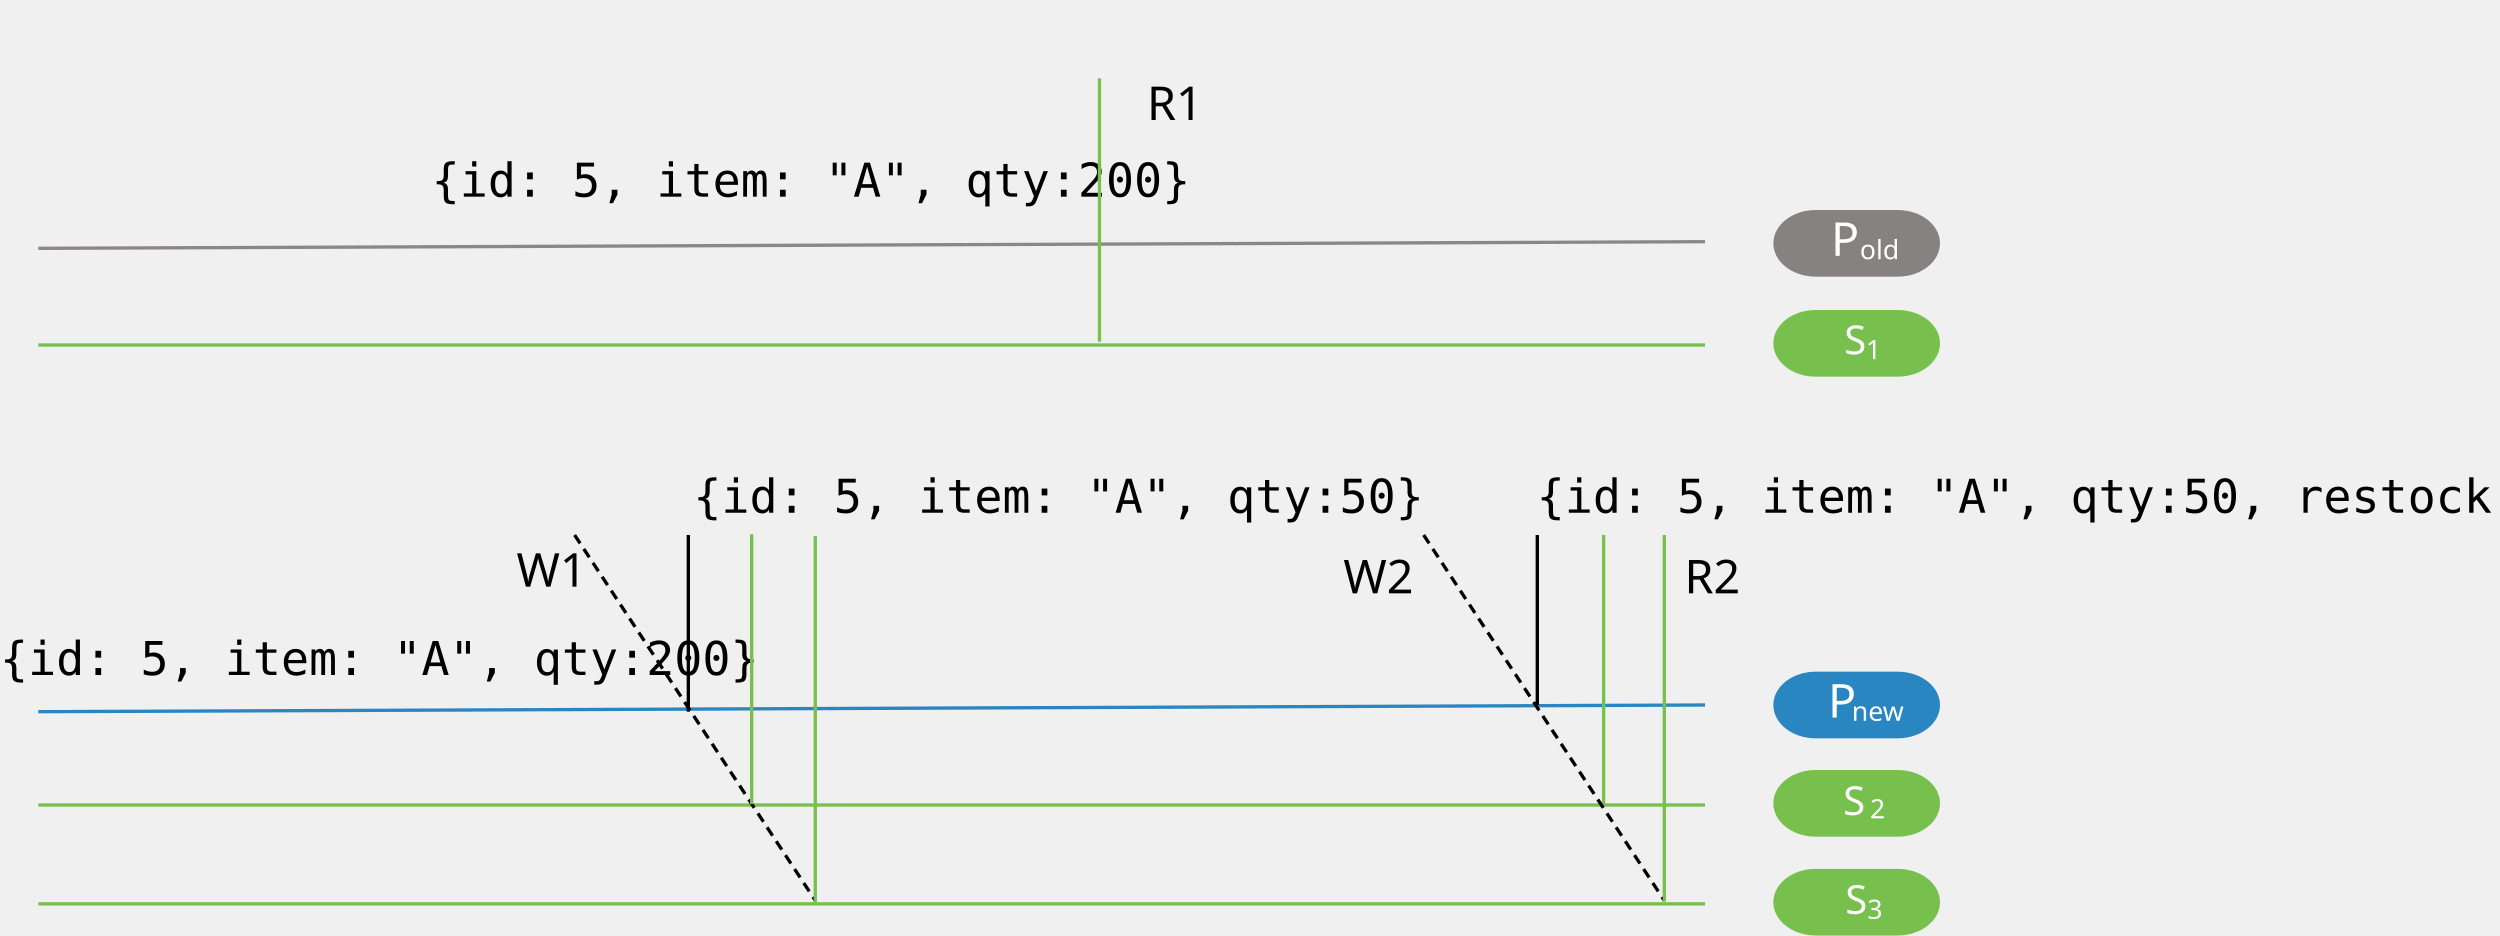
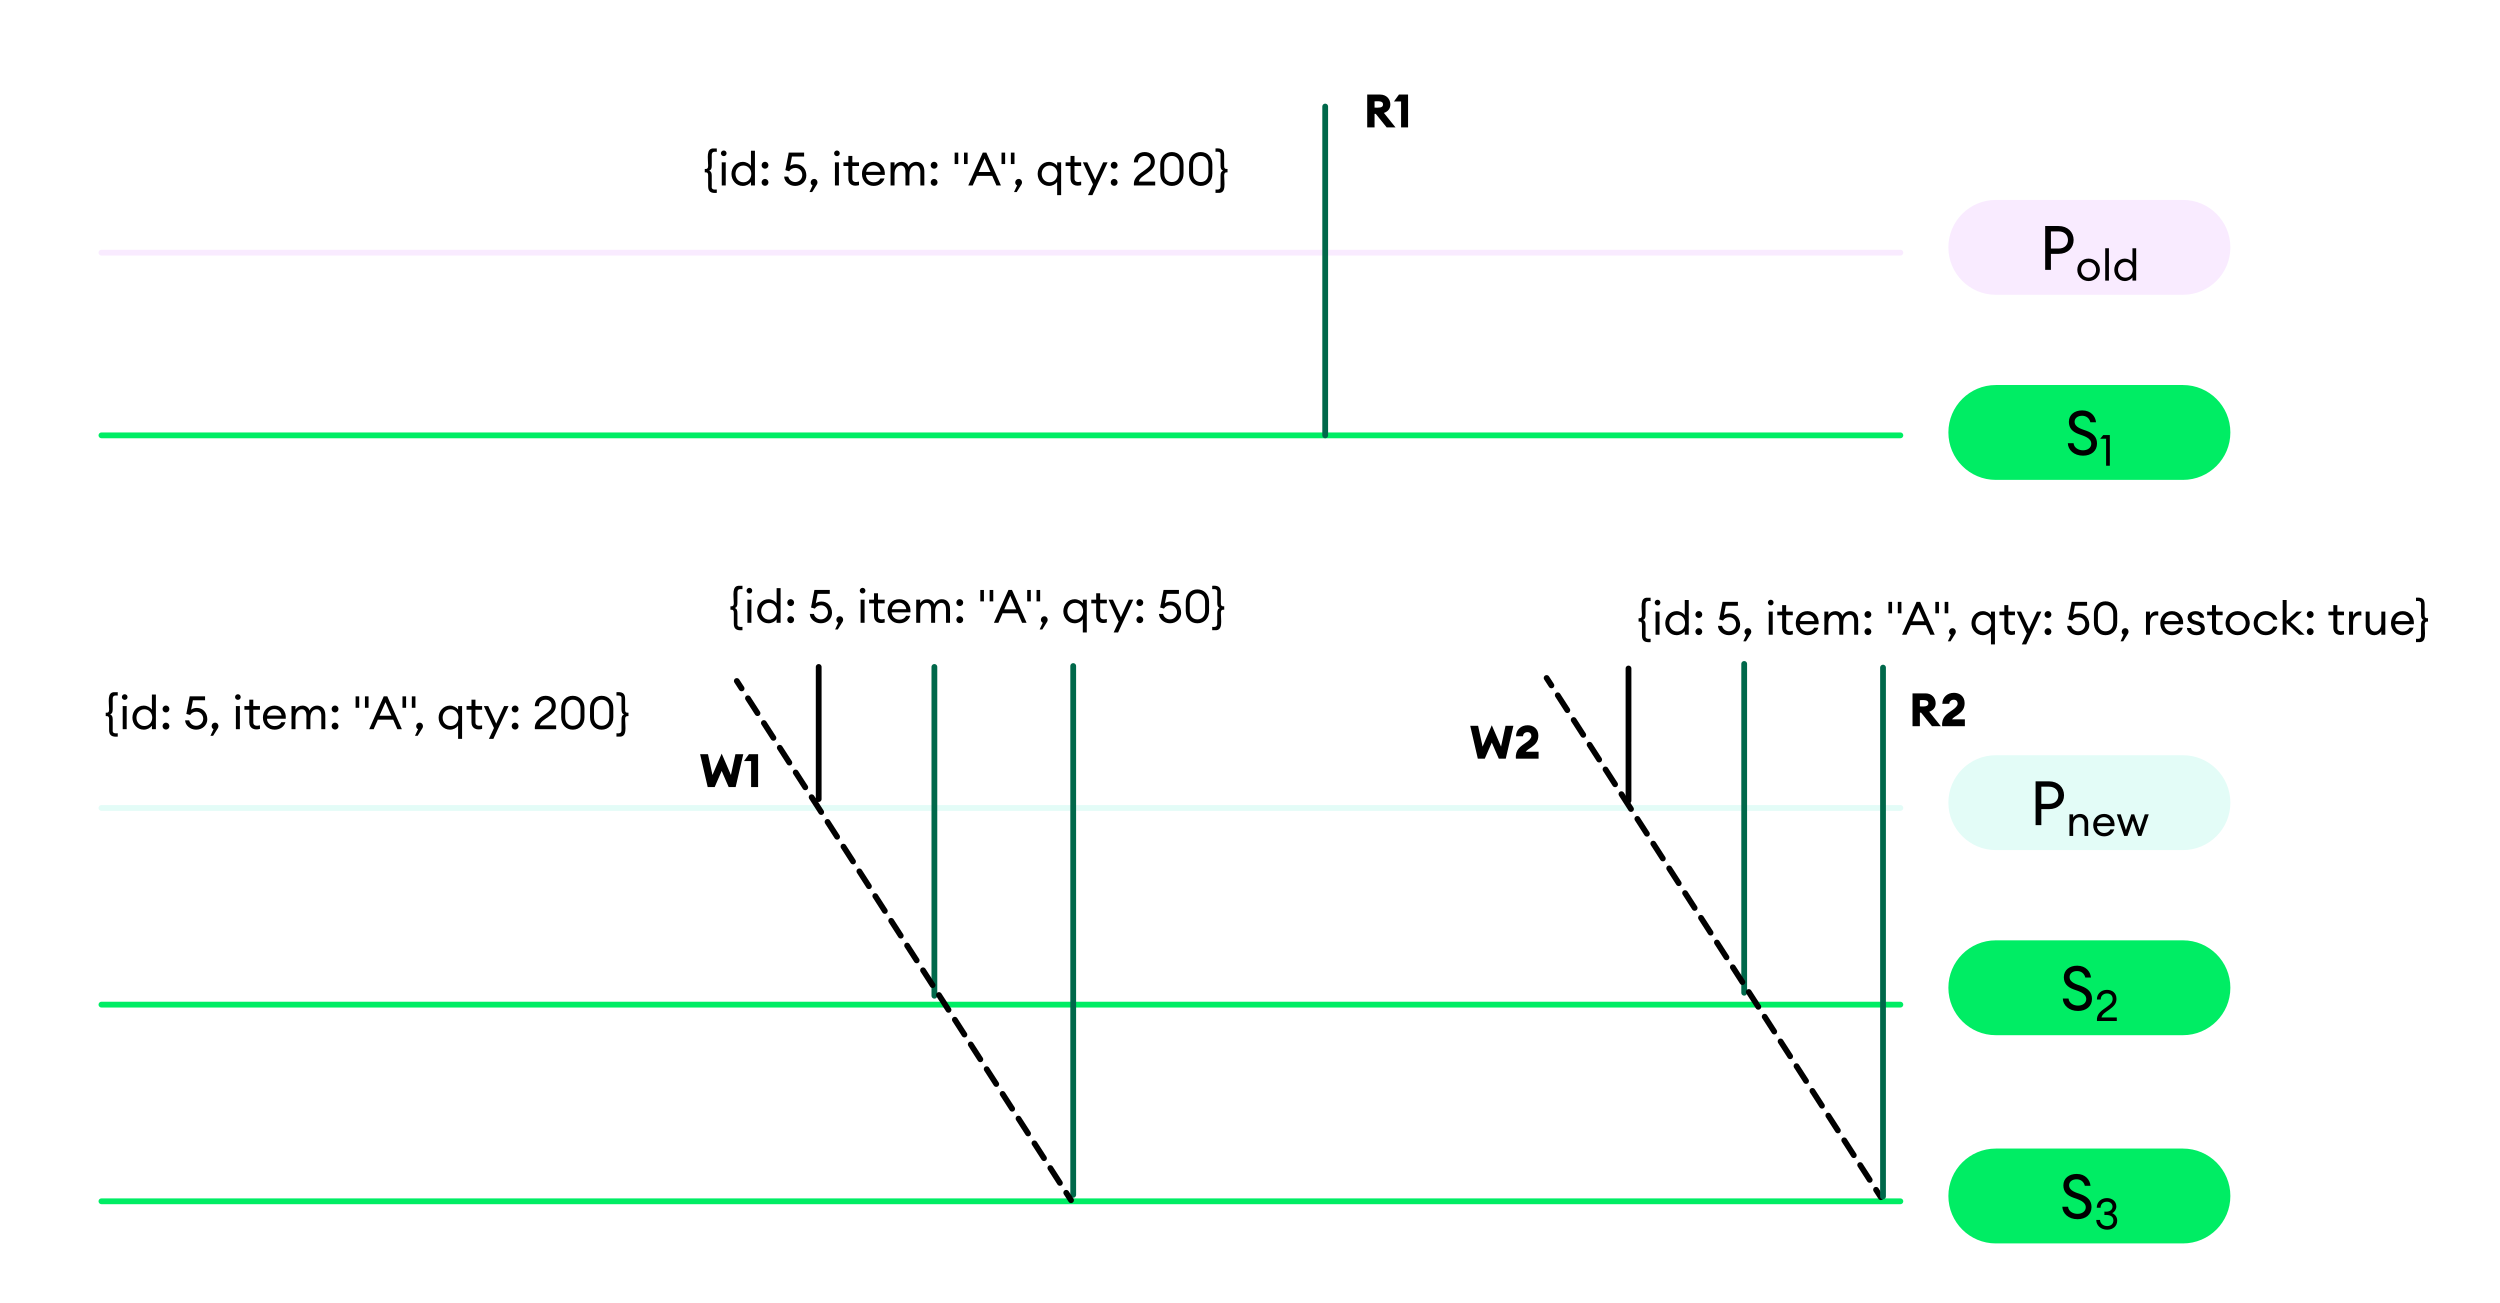
- <svg xmlns="http://www.w3.org/2000/svg" version="1.1" x="0" y="0" width="750" height="280.654" viewBox="0, 0, 750, 280.654">
-   <g id="Layer_1">
-     <path d="M11.5,74.5 L511.5,72.5" fill-opacity="0" stroke="#8B8787" stroke-width="1" />
-     <g>
-       <path d="M544.712,63 L569.288,63 C576.308,63 582,67.477 582,73 L582,73 C582,78.523 576.308,83 569.288,83 L544.712,83 C537.691,83 532,78.523 532,73 L532,73 C532,67.477 537.691,63 544.712,63 z" fill="#645E5E" opacity="0.75" />
-       <text transform="matrix(1, 0, 0, 1, 553.365, 72.75)">
-         <tspan x="-4.068" y="4" font-family="GillSans" font-size="14" fill="#FFFFFF">P</tspan>
-       </text>
-       <text transform="matrix(1, 0, 0, 1, 563.569, 75.75)">
-         <tspan x="-5.623" y="2" font-family="GillSans" font-size="8" fill="#FFFFFF">old</tspan>
-       </text>
-     </g>
-     <path d="M11.5,103.5 L511.5,103.5" fill-opacity="0" stroke="#77C04E" stroke-width="1" />
-     <g>
-       <path d="M544.712,93 L569.288,93 C576.308,93 582,97.477 582,103 L582,103 C582,108.523 576.308,113 569.288,113 L544.712,113 C537.691,113 532,108.523 532,103 L532,103 C532,97.477 537.691,93 544.712,93 z" fill="#77C04E" />
-       <g>
-         <text transform="matrix(1, 0, 0, 1, 556.531, 102.756)">
-           <tspan x="-3.248" y="3.5" font-family="GillSans" font-size="12" fill="#FFFFFF">S</tspan>
-         </text>
-         <text transform="matrix(1, 0, 0, 1, 562.259, 105.744)">
-           <tspan x="-2.5" y="2" font-family="GillSans" font-size="8" fill="#FFFFFF">1</tspan>
-         </text>
-       </g>
-     </g>
-     <text transform="matrix(1, 0, 0, 1, 225, 62.5)">
-       <tspan x="-95.5" y="-3.5" font-family="Inconsolata" font-size="14" fill="#000000">{id: 5, item: "A", qty:200}</tspan>
-     </text>
-     <path d="M11.5,213.5 L511.5,211.5" fill-opacity="0" stroke="#2A86C0" stroke-width="1" />
-     <path d="M11.5,241.5 L511.5,241.5" fill-opacity="0" stroke="#77C04E" stroke-width="1" />
-     <g>
-       <path d="M544.712,201.5 L569.288,201.5 C576.309,201.5 582,205.977 582,211.5 L582,211.5 C582,217.023 576.309,221.5 569.288,221.5 L544.712,221.5 C537.692,221.5 532,217.023 532,211.5 L532,211.5 C532,205.977 537.692,201.5 544.712,201.5 z" fill="#2A86C0" />
-       <g>
-         <text transform="matrix(1, 0, 0, 1, 552.459, 211.25)">
-           <tspan x="-4.068" y="4" font-family="GillSans" font-size="14" fill="#FFFFFF">P</tspan>
-         </text>
-         <text transform="matrix(1, 0, 0, 1, 562.759, 214.25)">
-           <tspan x="-7.232" y="2" font-family="GillSans" font-size="8" fill="#FFFFFF">new</tspan>
-         </text>
-       </g>
-     </g>
-     <g>
-       <path d="M544.712,260.654 L569.288,260.654 C576.309,260.654 582,265.131 582,270.654 L582,270.654 C582,276.177 576.309,280.654 569.288,280.654 L544.712,280.654 C537.691,280.654 532,276.177 532,270.654 L532,270.654 C532,265.131 537.691,260.654 544.712,260.654 z" fill="#77C04E" />
-       <text transform="matrix(1, 0, 0, 1, 556.833, 270.654)">
-         <tspan x="-3.248" y="3.5" font-family="GillSans" font-size="12" fill="#FFFFFF">S</tspan>
-       </text>
-       <text transform="matrix(1, 0, 0, 1, 562.693, 273.654)">
-         <tspan x="-2.5" y="2" font-family="GillSans" font-size="8" fill="#FFFFFF">3</tspan>
-       </text>
-     </g>
-     <g>
-       <path d="M544.712,231 L569.288,231 C576.309,231 582,235.477 582,241 L582,241 C582,246.523 576.309,251 569.288,251 L544.712,251 C537.691,251 532,246.523 532,241 L532,241 C532,235.477 537.691,231 544.712,231 z" fill="#77C04E" />
-       <g>
-         <text transform="matrix(1, 0, 0, 1, 556.204, 241)">
-           <tspan x="-3.248" y="3.5" font-family="GillSans" font-size="12" fill="#FFFFFF">S</tspan>
-         </text>
-         <text transform="matrix(1, 0, 0, 1, 563.486, 243.5)">
-           <tspan x="-2.5" y="2" font-family="GillSans" font-size="8" fill="#FFFFFF">2</tspan>
-         </text>
-       </g>
-     </g>
-     <path d="M11.5,271.154 L511.5,271.154" fill-opacity="0" stroke="#77C04E" stroke-width="1" />
-     <text transform="matrix(1, 0, 0, 1, 305.5, 157.327)">
-       <tspan x="-97.5" y="-3.5" font-family="Inconsolata" font-size="14" fill="#000000">{id: 5, item: "A", qty:50}</tspan>
-     </text>
-     <path d="M206.5,160.5 L206.5,213.5" fill-opacity="0" stroke="#000000" stroke-width="1" />
-     <path d="M329.838,23.5 L329.838,102.5" fill-opacity="0" stroke="#78C04E" stroke-width="1" />
-     <text transform="matrix(1, 0, 0, 1, 165.75, 172)">
-       <tspan x="-10.794" y="4" font-family="GillSans" font-size="14" fill="#000000">W1</tspan>
-     </text>
-     <text transform="matrix(1, 0, 0, 1, 351.816, 32)">
-       <tspan x="-7.728" y="4" font-family="GillSans" font-size="14" fill="#000000">R1</tspan>
-     </text>
-     <text transform="matrix(1, 0, 0, 1, 95.5, 206)">
-       <tspan x="-95.5" y="-3.5" font-family="Inconsolata" font-size="14" fill="#000000">{id: 5, item: "A", qty:200}</tspan>
-     </text>
-     <path d="M461.191,160.5 L461.191,211.5" fill-opacity="0" stroke="#000000" stroke-width="1" />
-     <path d="M481.088,160.5 L481.088,241.5" fill-opacity="0" stroke="#78C04E" stroke-width="1" />
-     <path d="M427.088,160.5 L499.294,270.154" fill-opacity="0" stroke="#000000" stroke-width="1" stroke-dasharray="3,2" />
-     <path d="M499.294,270.5 L499.294,160.5" fill-opacity="0" stroke="#78C04E" stroke-width="1" />
-     <text transform="matrix(1, 0, 0, 1, 413.794, 174)">
-       <tspan x="-10.794" y="4" font-family="GillSans" font-size="14" fill="#000000">W2</tspan>
-     </text>
-     <text transform="matrix(1, 0, 0, 1, 513.066, 174)">
-       <tspan x="-7.728" y="4" font-family="GillSans" font-size="14" fill="#000000">R2</tspan>
-     </text>
-     <path d="M172.377,160.5 L244.583,270.154" fill-opacity="0" stroke="#000000" stroke-width="1" stroke-dasharray="3,2" />
-     <path d="M225.5,160.25 L225.5,241.25" fill-opacity="0" stroke="#78C04E" stroke-width="1" />
-     <path d="M244.583,270.827 L244.583,160.827" fill-opacity="0" stroke="#78C04E" stroke-width="1" />
-     <text transform="matrix(1, 0, 0, 1, 604.5, 157.327)">
-       <tspan x="-143.5" y="-3.5" font-family="Inconsolata" font-size="14" fill="#000000">{id: 5, item: "A", qty:50, restock: true}</tspan>
-     </text>
+ <svg xmlns="http://www.w3.org/2000/svg" xmlns:ns1="lucid" xmlns:xlink="http://www.w3.org/1999/xlink" width="2161" height="1126">
+   <g transform="translate(803 225)" ns1:page-tab-id="0_0">
+     <path d="M-1000-500h2500v1500h-2500z" fill="#fff" />
+     <path d="M-715.32-6.6h1555" stroke="#f9ebff" stroke-width="5" stroke-linecap="round" fill="none" />
+     <path d="M-715.32 151.32h1555" stroke="#00ed64" stroke-width="5" stroke-linecap="round" fill="none" />
+     <path d="M1083.93-51.18c22.1 0 40 17.9 40 40s-17.9 40-40 40H922.18c-22.1 0-40-17.9-40-40s17.9-40 40-40z" stroke="#f9ebff" stroke-width="2" fill="#f9ebff" />
+     <use xlink:href="#a" transform="matrix(1,0,0,1,887.183,-46.18062) translate(72.65833 54.42708)" />
+     <path d="M1083.93 108.82c22.1 0 40 17.9 40 40s-17.9 40-40 40H922.18c-22.1 0-40-17.9-40-40s17.9-40 40-40z" stroke="#00ed64" stroke-width="2" fill="#00ed64" />
+     <use xlink:href="#b" transform="matrix(1,0,0,1,887.183,113.8194) translate(94.95167 54.42708)" />
+     <path d="M-200-103.82a6 6 0 0 1 6-6h468a6 6 0 0 1 6 6v48.73a6 6 0 0 1-6 6h-468a6 6 0 0 1-6-6z" fill="none" />
+     <use xlink:href="#c" transform="matrix(1,0,0,1,-195,-104.8194) translate(0 40.14)" />
+     <use xlink:href="#d" transform="matrix(1,0,0,1,-195,-104.8194) translate(68.4 40.14)" />
+     <use xlink:href="#e" transform="matrix(1,0,0,1,-195,-104.8194) translate(110.48 40.14)" />
+     <use xlink:href="#f" transform="matrix(1,0,0,1,-195,-104.8194) translate(214.56 40.14)" />
+     <use xlink:href="#g" transform="matrix(1,0,0,1,-195,-104.8194) translate(287.28 40.14)" />
+     <use xlink:href="#h" transform="matrix(1,0,0,1,-195,-104.8194) translate(370.2 40.14)" />
+     <path d="M-177.82 274.23a6 6 0 0 1 6-6h468a6 6 0 0 1 6 6v48.73a6 6 0 0 1-6 6h-468a6 6 0 0 1-6-6z" fill="none" />
+     <use xlink:href="#c" transform="matrix(1,0,0,1,-172.817,273.2267) translate(0 40.14)" />
+     <use xlink:href="#d" transform="matrix(1,0,0,1,-172.817,273.2267) translate(68.4 40.14)" />
+     <use xlink:href="#e" transform="matrix(1,0,0,1,-172.817,273.2267) translate(110.48 40.14)" />
+     <use xlink:href="#f" transform="matrix(1,0,0,1,-172.817,273.2267) translate(214.56 40.14)" />
+     <use xlink:href="#g" transform="matrix(1,0,0,1,-172.817,273.2267) translate(287.28 40.14)" />
+     <use xlink:href="#i" transform="matrix(1,0,0,1,-172.817,273.2267) translate(370.2 40.14)" />
+     <path d="M-715.32 473.4h1555" stroke="#e3fcf7" stroke-width="5" stroke-linecap="round" fill="none" />
+     <path d="M-715.32 643.4h1555" stroke="#00ed64" stroke-width="5" stroke-linecap="round" fill="none" />
+     <path d="M1083.93 428.82c22.1 0 40 17.9 40 40s-17.9 40-40 40H922.18c-22.1 0-40-17.9-40-40s17.9-40 40-40z" stroke="#e3fcf7" stroke-width="2" fill="#e3fcf7" />
+     <use xlink:href="#j" transform="matrix(1,0,0,1,887.183,433.8194) translate(64.37033 54.42708)" />
+     <path d="M1083.93 588.82c22.1 0 40 17.9 40 40s-17.9 40-40 40H922.18c-22.1 0-40-17.9-40-40s17.9-40 40-40z" stroke="#00ed64" stroke-width="2" fill="#00ed64" />
+     <use xlink:href="#k" transform="matrix(1,0,0,1,887.183,593.8194) translate(90.60233 54.42708)" />
+     <path d="M-715.32 813.4h1555" stroke="#00ed64" stroke-width="5" stroke-linecap="round" fill="none" />
+     <path d="M1083.93 768.82c22.1 0 40 17.9 40 40s-17.9 40-40 40H922.18c-22.1 0-40-17.9-40-40s17.9-40 40-40z" stroke="#00ed64" stroke-width="2" fill="#00ed64" />
+     <use xlink:href="#l" transform="matrix(1,0,0,1,887.183,773.8194) translate(90.19167 54.42708)" />
+     <path d="M124.68 807.82v-457.1M4.68 635.73V351.5" stroke="#00684a" stroke-width="5" stroke-linecap="round" fill="none" />
+     <path d="M-95.32 465.73V351.5M-166.1 363.65l4.14 6.4m5.5 8.56l8.26 12.83m5.5 8.55l8.25 12.82m5.5 8.55l8.26 12.83m5.5 8.54l8.27 12.83m5.5 8.55l8.25 12.82m5.5 8.55l8.26 12.82m5.5 8.54l8.26 12.82m5.5 8.55l8.25 12.83m5.5 8.55l8.25 12.83m5.5 8.55l8.26 12.83m5.5 8.55l8.26 12.82m5.5 8.55l8.26 12.82m5.5 8.55l8.26 12.82m5.5 8.54l8.25 12.82m5.5 8.55l8.26 12.84m5.5 8.55l8.25 12.8m5.5 8.56l8.25 12.82m5.5 8.55l8.26 12.82m5.5 8.55l8.26 12.82m5.5 8.55l8.25 12.83m5.5 8.54l4.13 6.42" stroke="#000" stroke-width="5" stroke-linecap="round" fill="none" />
+     <path d="M-203.5 416.18a6 6 0 0 1 6-6h59.37a6 6 0 0 1 6 6v48.73a6 6 0 0 1-6 6h-59.37a6 6 0 0 1-6-6z" fill="none" />
+     <use xlink:href="#m" transform="matrix(1,0,0,1,-198.504,415.1806) translate(0 40.14)" />
+     <path d="M-717.82 366.2a6 6 0 0 1 6-6h468a6 6 0 0 1 6 6v48.72a6 6 0 0 1-6 6h-468a6 6 0 0 1-6-6z" fill="none" />
+     <use xlink:href="#c" transform="matrix(1,0,0,1,-712.817,365.1942) translate(0 40.14)" />
+     <use xlink:href="#d" transform="matrix(1,0,0,1,-712.817,365.1942) translate(68.4 40.14)" />
+     <use xlink:href="#e" transform="matrix(1,0,0,1,-712.817,365.1942) translate(110.48 40.14)" />
+     <use xlink:href="#f" transform="matrix(1,0,0,1,-712.817,365.1942) translate(214.56 40.14)" />
+     <use xlink:href="#g" transform="matrix(1,0,0,1,-712.817,365.1942) translate(287.28 40.14)" />
+     <use xlink:href="#h" transform="matrix(1,0,0,1,-712.817,365.1942) translate(370.2 40.14)" />
+     <path d="M607.18 254.02a6 6 0 0 1 6-6h684.64a6 6 0 0 1 6 6v109.6a6 6 0 0 1-6 6H613.18a6 6 0 0 1-6-6z" fill="none" />
+     <g>
+       <use xlink:href="#c" transform="matrix(1,0,0,1,612.183,253.0224) translate(0 70.64)" />
+       <use xlink:href="#d" transform="matrix(1,0,0,1,612.183,253.0224) translate(68.4 70.64)" />
+       <use xlink:href="#e" transform="matrix(1,0,0,1,612.183,253.0224) translate(110.48 70.64)" />
+       <use xlink:href="#f" transform="matrix(1,0,0,1,612.183,253.0224) translate(214.56 70.64)" />
+       <use xlink:href="#g" transform="matrix(1,0,0,1,612.183,253.0224) translate(287.28 70.64)" />
+       <use xlink:href="#n" transform="matrix(1,0,0,1,612.183,253.0224) translate(370.2 70.64)" />
+       <use xlink:href="#o" transform="matrix(1,0,0,1,612.183,253.0224) translate(436.56 70.64)" />
+       <use xlink:href="#p" transform="matrix(1,0,0,1,612.183,253.0224) translate(596.88 70.64)" />
+     </g>
+     <g>
+       <path d="M704.68 633.14V348.9" stroke="#00684a" stroke-width="5" stroke-linecap="round" fill="none" />
+     </g>
+     <g>
+       <path d="M533.9 361.06l4.14 6.4m5.5 8.56l8.26 12.83m5.5 8.54l8.25 12.82m5.5 8.55l8.26 12.82m5.5 8.54l8.27 12.82m5.5 8.55l8.25 12.83m5.5 8.55l8.26 12.82m5.5 8.55l8.26 12.83m5.5 8.55l8.25 12.82m5.5 8.55l8.25 12.82m5.5 8.55l8.26 12.82m5.5 8.54l8.26 12.82m5.5 8.55l8.26 12.84m5.5 8.54l8.26 12.83m5.5 8.56l8.25 12.82m5.5 8.55l8.26 12.82m5.5 8.55l8.25 12.82m5.5 8.55l8.25 12.82m5.5 8.54l8.26 12.83m5.5 8.54l8.26 12.84m5.5 8.55l8.25 12.8m5.5 8.56l4.13 6.4" stroke="#000" stroke-width="5" stroke-linecap="round" fill="none" />
+     </g>
+     <path d="M462.18 391.64a6 6 0 0 1 6-6h59.7a6 6 0 0 1 6 6v48.73a6 6 0 0 1-6 6h-59.7a6 6 0 0 1-6-6z" fill="none" />
+     <g>
+       <use xlink:href="#q" transform="matrix(1,0,0,1,467.183,390.6404) translate(0 40.14)" />
+     </g>
+     <g>
+       <path d="M824.68 809.18v-457.1" stroke="#00684a" stroke-width="5" stroke-linecap="round" fill="none" />
+     </g>
+     <g>
+       <path d="M604.68 467.08V352.85" stroke="#000" stroke-width="5" stroke-linecap="round" fill="none" />
+     </g>
+     <path d="M370.8-154a6 6 0 0 1 6-6h59.38a6 6 0 0 1 6 6v48.73a6 6 0 0 1-6 6H376.8a6 6 0 0 1-6-6z" fill="none" />
+     <g>
+       <use xlink:href="#r" transform="matrix(1,0,0,1,375.809,-155) translate(0 40.14)" />
+     </g>
+     <path d="M842.18 363.6a6 6 0 0 1 6-6h59.38a6 6 0 0 1 6 6v48.74a6 6 0 0 1-6 6h-59.38a6 6 0 0 1-6-6z" fill="none" />
+     <g>
+       <use xlink:href="#s" transform="matrix(1,0,0,1,847.183,362.6078) translate(0 40.14)" />
+     </g>
+     <g>
+       <path d="M342.5 151.32V-132.9" stroke="#00684a" stroke-width="5" stroke-linecap="round" fill="none" />
+     </g>
+     <defs>
+       <path d="M311-710c148 0 244 98 244 226s-96 225-244 225H187V0H94v-710h217zm0 365c98 0 152-60 152-139s-54-139-152-139H187v278h124" id="t" />
+       <path d="M564-250c0 144-111 260-261 260C152 10 41-106 41-250s111-260 262-260c150 0 261 116 261 260zm-435 0c0 100 70 180 174 180s173-80 173-180-69-180-173-180-174 80-174 180" id="u" />
+       <path d="M81 0v-750h86V0H81" id="v" />
+       <path d="M42-250c0-143 105-260 245-260 75 0 143 39 176 87v-327h86V0h-86v-77c-33 48-101 87-176 87C147 10 42-107 42-250zm428 0c0-101-69-181-170-181s-171 80-171 181S199-69 300-69s170-80 170-181" id="w" />
+       <g id="a">
+         <use transform="matrix(0.05333333,0,0,0.05333333,0,0)" xlink:href="#t" />
+         <use transform="matrix(0.03733333,0,0,0.03733333,31.25333,9.333333)" xlink:href="#u" />
+         <use transform="matrix(0.03733333,0,0,0.03733333,53.87733,9.333333)" xlink:href="#v" />
+         <use transform="matrix(0.03733333,0,0,0.03733333,63.17333,9.333333)" xlink:href="#w" />
+       </g>
+       <path d="M43-190h93c8 79 86 115 153 115 74 0 134-40 134-106 0-95-121-127-199-155C114-375 61-436 60-536c0-116 92-186 216-186 144 0 215 99 224 192h-92c-18-74-76-105-134-105-68 0-121 37-121 96 0 94 118 120 193 148 108 40 170 101 170 207 0 120-94 196-226 196C141 12 47-82 43-190" id="x" />
+       <path d="M145 0v-625H8l70-85h153V0h-86" id="y" />
+       <g id="b">
+         <use transform="matrix(0.05333333,0,0,0.05333333,0,0)" xlink:href="#x" />
+         <use transform="matrix(0.03733333,0,0,0.03733333,29.97333,9.333333)" xlink:href="#y" />
+       </g>
+       <path d="M290 160c-124 11-187-25-187-143v-230c2-51-16-76-73-71v-72c57 4 73-18 73-70 0-155-54-386 126-374h61v72c-69-4-109 0-109 73v225c0 62-13 92-54 110 41 19 54 49 54 111V15c-9 74 40 77 109 73v72" id="z" />
+       <path d="M185-695c0 34-26 61-60 61s-62-27-62-61c0-33 28-61 62-61s60 28 60 61zM81 0v-500h86V0H81" id="A" />
+       <path d="M211-437c0 41-33 75-74 75s-74-34-74-75c0-40 33-75 74-75s74 35 74 75zm0 370c0 41-33 75-74 75S63-26 63-67c0-40 33-75 74-75s74 35 74 75" id="B" />
+       <g id="c">
+         <use transform="matrix(0.04,0,0,0.04,0,0)" xlink:href="#z" />
+         <use transform="matrix(0.04,0,0,0.04,12.64,0)" xlink:href="#A" />
+         <use transform="matrix(0.04,0,0,0.04,22.6,0)" xlink:href="#w" />
+         <use transform="matrix(0.04,0,0,0.04,47.8,0)" xlink:href="#B" />
+       </g>
+       <path d="M36-192h88c16 67 75 118 150 118 88 0 153-68 153-152 0-85-61-153-149-153-61 0-107 29-134 72l-82-24 73-379h332v84H204l-39 203c28-21 71-37 124-37 133 0 226 105 226 245C515-90 412 10 274 10 146 10 39-83 36-192" id="C" />
+       <path d="M188-22L85 143H28L95 0C71-12 54-37 54-67c0-40 33-75 74-75 59-2 92 69 60 120" id="D" />
+       <g id="d">
+         <use transform="matrix(0.04,0,0,0.04,0,0)" xlink:href="#C" />
+         <use transform="matrix(0.04,0,0,0.04,22.2,0)" xlink:href="#D" />
+       </g>
+       <path d="M352-7c-113 35-230-6-230-141v-273H16v-79h106v-139h86v139h144v79H208v262c-8 91 77 95 144 75v77" id="E" />
+       <path d="M528-152C503-64 421 10 294 10 148 10 42-101 42-250c0-146 98-260 254-260 157 0 252 128 240 283H129c3 91 76 159 166 159 62 0 115-24 145-84h88zm-83-143c-27-186-281-187-312 0h312" id="F" />
+       <path d="M81 0v-500h86v77c29-53 84-87 151-87 75 0 129 41 154 107 27-66 90-107 164-107 109 0 175 81 175 203V0h-86v-294c0-81-34-137-99-137-81 0-137 70-137 183V0h-86v-294c0-81-33-137-98-137-81 0-138 70-138 183V0H81" id="G" />
+       <g id="e">
+         <use transform="matrix(0.04,0,0,0.04,0,0)" xlink:href="#A" />
+         <use transform="matrix(0.04,0,0,0.04,9.96,0)" xlink:href="#E" />
+         <use transform="matrix(0.04,0,0,0.04,24.92,0)" xlink:href="#F" />
+         <use transform="matrix(0.04,0,0,0.04,48.08,0)" xlink:href="#G" />
+         <use transform="matrix(0.04,0,0,0.04,83.48,0)" xlink:href="#B" />
+       </g>
+       <path d="M66-463v-247h78v247H66zm202 0v-247h78v247h-78" id="H" />
+       <path d="M6 0l314-710h77L712 0h-97l-91-207H193L102 0H6zm223-291h258L358-584" id="I" />
+       <g id="f">
+         <use transform="matrix(0.04,0,0,0.04,0,0)" xlink:href="#H" />
+         <use transform="matrix(0.04,0,0,0.04,14.16,0)" xlink:href="#I" />
+         <use transform="matrix(0.04,0,0,0.04,40.52,0)" xlink:href="#H" />
+         <use transform="matrix(0.04,0,0,0.04,52.84,0)" xlink:href="#D" />
+       </g>
+       <path d="M463 209V-77c-33 48-101 87-176 87C147 10 42-107 42-250s105-260 245-260c75 0 143 39 176 87v-77h86v709h-86zm7-459c0-101-69-181-170-181s-171 80-171 181S199-69 300-69s170-80 170-181" id="J" />
+       <path d="M214 209h-96L227-26 8-500h95l172 379 171-379h96" id="K" />
+       <g id="g">
+         <use transform="matrix(0.04,0,0,0.04,0,0)" xlink:href="#J" />
+         <use transform="matrix(0.04,0,0,0.04,25.2,0)" xlink:href="#E" />
+         <use transform="matrix(0.04,0,0,0.04,40.44,0)" xlink:href="#K" />
+         <use transform="matrix(0.04,0,0,0.04,62.32,0)" xlink:href="#B" />
+       </g>
+       <path d="M509-83V0H49C34-183 174-248 287-334c82-61 126-98 126-181 0-74-53-123-130-123-78 0-146 48-147 140H48c0-136 103-224 234-224 118 0 219 70 219 208 0 104-48 164-164 248-82 60-165 101-182 183h354" id="L" />
+       <path d="M563-257C563-99 457 10 311 10S60-99 60-257v-198c0-157 105-267 251-267s252 110 252 267v198zm-417 0c0 115 69 183 165 183 97 0 166-68 166-183v-198c0-115-69-183-166-183-96 0-165 68-165 183v198" id="M" />
+       <path d="M26 160V88c69 4 109 1 109-73v-224c0-62 13-92 54-111-41-18-54-48-54-110v-225c9-73-40-77-109-73v-72c124-11 187 24 187 143v231c-2 52 16 74 73 70v72c-57-4-73 20-73 71 0 156 54 385-127 373H26" id="N" />
+       <g id="h">
+         <use transform="matrix(0.04,0,0,0.04,0,0)" xlink:href="#L" />
+         <use transform="matrix(0.04,0,0,0.04,22.32,0)" xlink:href="#M" />
+         <use transform="matrix(0.04,0,0,0.04,47.24,0)" xlink:href="#M" />
+         <use transform="matrix(0.04,0,0,0.04,71.44,0)" xlink:href="#N" />
+       </g>
+       <g id="i">
+         <use transform="matrix(0.04,0,0,0.04,0,0)" xlink:href="#C" />
+         <use transform="matrix(0.04,0,0,0.04,22.2,0)" xlink:href="#M" />
+         <use transform="matrix(0.04,0,0,0.04,46.4,0)" xlink:href="#N" />
+       </g>
+       <path d="M81 0v-500h86v77c34-59 94-87 159-87 112 0 189 78 189 202V0h-85v-295c0-84-48-136-118-136-81 0-145 66-145 183V0H81" id="O" />
+       <path d="M505 0L382-360 258 0h-76L12-500h90l121 365 125-365h66l125 365 121-365h91L581 0h-76" id="P" />
+       <g id="j">
+         <use transform="matrix(0.05333333,0,0,0.05333333,0,0)" xlink:href="#t" />
+         <use transform="matrix(0.03733333,0,0,0.03733333,31.25333,9.333333)" xlink:href="#O" />
+         <use transform="matrix(0.03733333,0,0,0.03733333,53.24267,9.333333)" xlink:href="#F" />
+         <use transform="matrix(0.03733333,0,0,0.03733333,74.784,9.333333)" xlink:href="#P" />
+       </g>
+       <g id="k">
+         <use transform="matrix(0.05333333,0,0,0.05333333,0,0)" xlink:href="#x" />
+         <use transform="matrix(0.03733333,0,0,0.03733333,29.97333,9.333333)" xlink:href="#L" />
+       </g>
+       <path d="M529-199c0 125-96 209-232 209C155 10 45-85 44-216h87c5 86 78 142 166 142 79 0 144-45 144-128 1-107-91-137-208-128v-79c105 12 186-28 188-115 1-68-57-114-128-114-81 0-148 47-149 140H56c0-138 107-224 237-224 120 0 217 76 216 195-1 69-42 127-96 155 72 29 116 92 116 173" id="Q" />
+       <g id="l">
+         <use transform="matrix(0.05333333,0,0,0.05333333,0,0)" xlink:href="#x" />
+         <use transform="matrix(0.03733333,0,0,0.03733333,29.97333,9.333333)" xlink:href="#Q" />
+       </g>
+       <path d="M634 0L483-348 332 0H181L17-710h170l97 450 199-462 200 462 97-450h170L785 0H634" id="R" />
+       <path d="M154 0v-561H0l108-149h197V0H154" id="S" />
+       <g id="m">
+         <use transform="matrix(0.04,0,0,0.04,0,0)" xlink:href="#R" />
+         <use transform="matrix(0.04,0,0,0.04,38.6,0)" xlink:href="#S" />
+       </g>
+       <g id="n">
+         <use transform="matrix(0.04,0,0,0.04,0,0)" xlink:href="#C" />
+         <use transform="matrix(0.04,0,0,0.04,22.2,0)" xlink:href="#M" />
+         <use transform="matrix(0.04,0,0,0.04,46.48,0)" xlink:href="#D" />
+       </g>
+       <path d="M81 0v-500h86v97c28-75 96-115 179-98v89c-98-29-179 27-179 164V0H81" id="T" />
+       <path d="M426-135c0 99-80 145-184 145C135 10 46-44 39-145h88c12 61 64 82 116 82 54 0 96-22 96-66 0-65-95-84-155-99-86-22-129-76-129-147 0-83 72-135 173-135 107 0 173 63 182 143h-86c-13-44-49-71-96-71-48 0-86 24-86 62 0 64 100 78 156 93 83 22 128 73 128 148" id="U" />
+       <path d="M555-176C527-68 429 10 303 10 151 10 42-107 42-250s109-260 261-260c126 0 224 78 252 186h-92c-22-63-82-107-160-107-104 0-174 80-174 181S199-69 303-69c78 0 138-44 160-107h92" id="V" />
+       <path d="M81 0v-750h86v445l218-195h114L253-279 554 0H438L167-250V0H81" id="W" />
+       <g id="o">
+         <use transform="matrix(0.04,0,0,0.04,0,0)" xlink:href="#T" />
+         <use transform="matrix(0.04,0,0,0.04,13.92,0)" xlink:href="#F" />
+         <use transform="matrix(0.04,0,0,0.04,37.08,0)" xlink:href="#U" />
+         <use transform="matrix(0.04,0,0,0.04,55.44,0)" xlink:href="#E" />
+         <use transform="matrix(0.04,0,0,0.04,70.4,0)" xlink:href="#u" />
+         <use transform="matrix(0.04,0,0,0.04,94.64,0)" xlink:href="#V" />
+         <use transform="matrix(0.04,0,0,0.04,118.16,0)" xlink:href="#W" />
+         <use transform="matrix(0.04,0,0,0.04,139.72,0)" xlink:href="#B" />
+       </g>
+       <path d="M74-193v-307h86v294c0 84 44 137 113 137 78 0 139-68 139-183v-248h86V0h-86v-77c-33 58-91 87-154 87C148 10 74-69 74-193" id="X" />
+       <g id="p">
+         <use transform="matrix(0.04,0,0,0.04,0,0)" xlink:href="#E" />
+         <use transform="matrix(0.04,0,0,0.04,15.24,0)" xlink:href="#T" />
+         <use transform="matrix(0.04,0,0,0.04,29.88,0)" xlink:href="#X" />
+         <use transform="matrix(0.04,0,0,0.04,53.04,0)" xlink:href="#F" />
+         <use transform="matrix(0.04,0,0,0.04,75.28,0)" xlink:href="#N" />
+       </g>
+       <path d="M529-149V0H39C20-201 150-271 266-353c56-40 107-85 107-136 0-46-27-84-84-84-59 0-97 42-96 89H42c0-140 108-238 252-238 120 0 230 75 230 222 0 127-63 190-146 251-34 25-107 64-126 100h277" id="Y" />
+       <g id="q">
+         <use transform="matrix(0.04,0,0,0.04,0,0)" xlink:href="#R" />
+         <use transform="matrix(0.04,0,0,0.04,38.6,0)" xlink:href="#Y" />
+       </g>
+       <path d="M75 0v-710h280c134 0 220 96 220 214 0 92-49 151-139 183L687 0H496L260-293h-26V0H75zm159-428c81 2 185 11 183-68 2-81-102-69-183-68v136" id="Z" />
+       <g id="r">
+         <use transform="matrix(0.04,0,0,0.04,0,0)" xlink:href="#Z" />
+         <use transform="matrix(0.04,0,0,0.04,26.12,0)" xlink:href="#S" />
+       </g>
+       <g id="s">
+         <use transform="matrix(0.04,0,0,0.04,0,0)" xlink:href="#Z" />
+         <use transform="matrix(0.04,0,0,0.04,27.08,0)" xlink:href="#Y" />
+       </g>
+     </defs>
  </g>
</svg>
